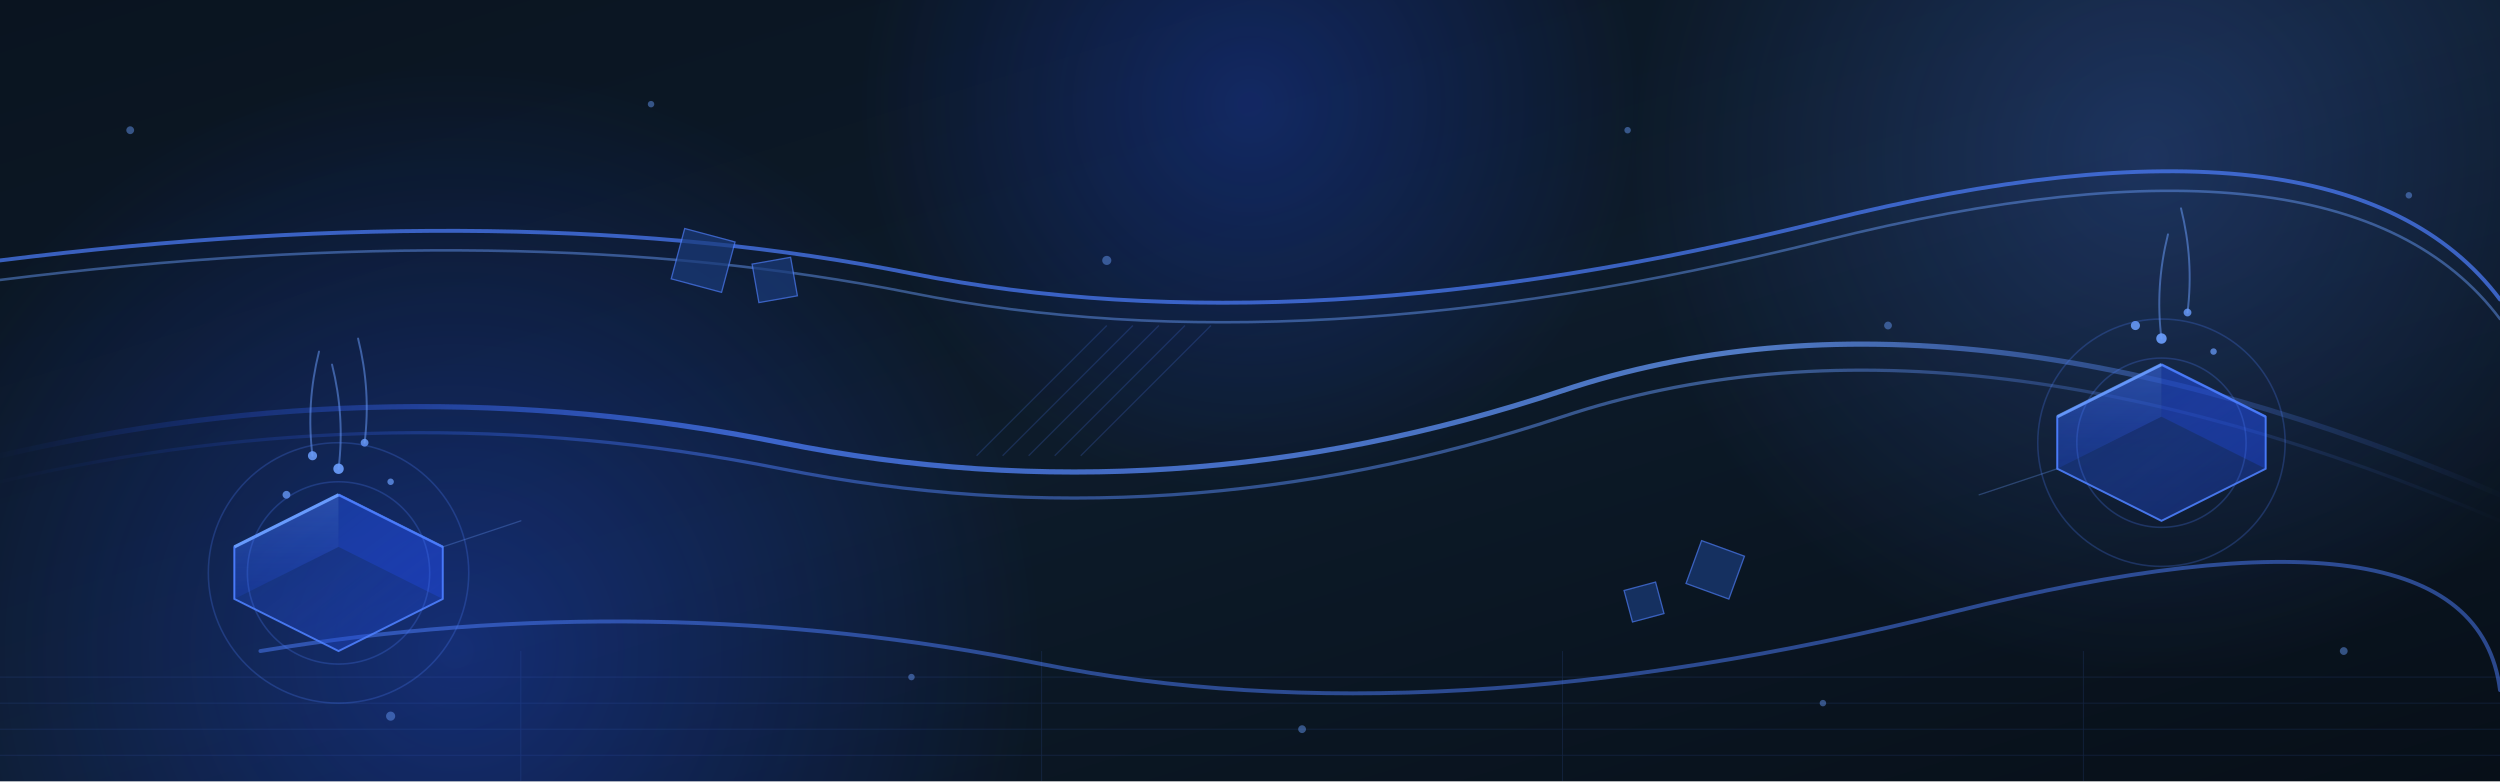
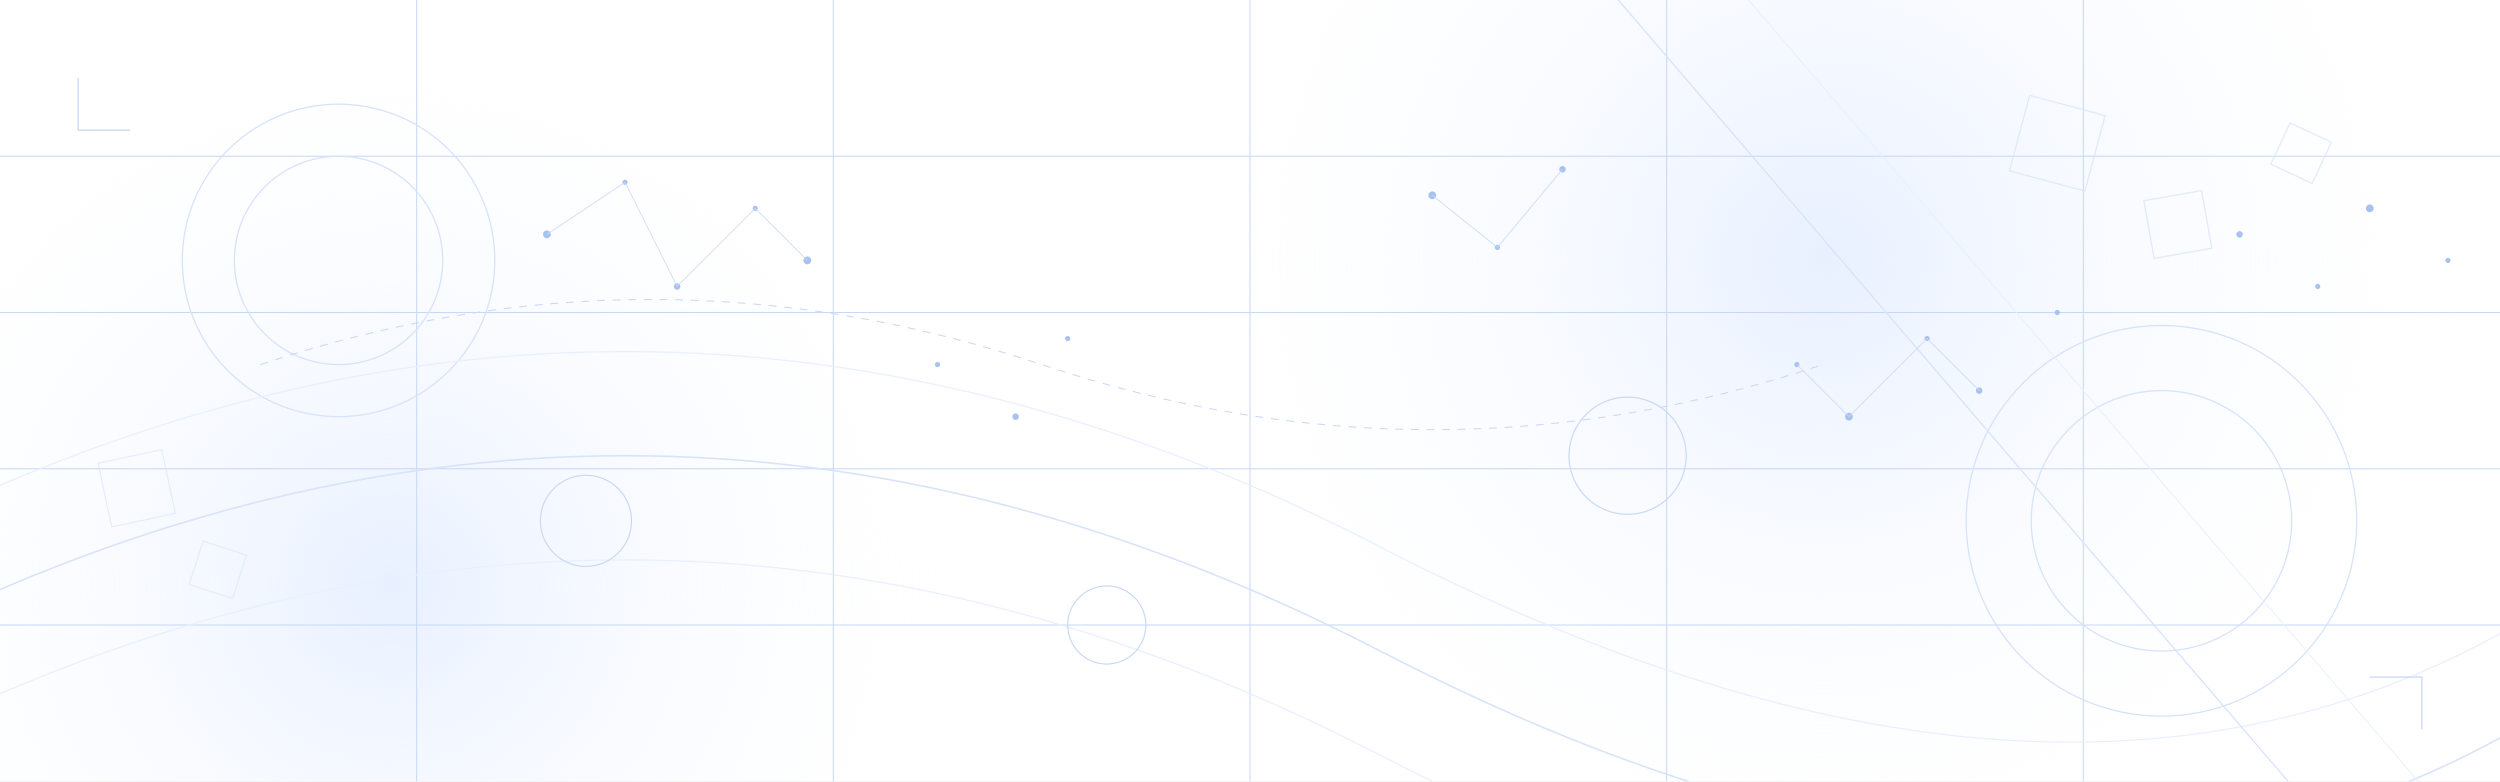
<svg xmlns="http://www.w3.org/2000/svg" viewBox="0 0 1920 600" preserveAspectRatio="xMidYMid slice">
  <defs>
-     <linearGradient id="fr-bg" x1="0%" y1="0%" x2="100%" y2="100%">
-       <stop offset="0%" stop-color="#0a1420" />
-       <stop offset="50%" stop-color="#0d1b2a" />
-       <stop offset="100%" stop-color="#070f18" />
-     </linearGradient>
-     <radialGradient id="fr-orb1" cx="50%" cy="50%" r="50%">
-       <stop offset="0%" stop-color="#2251ff" stop-opacity="0.35" />
-       <stop offset="100%" stop-color="#2251ff" stop-opacity="0" />
+     <radialGradient id="f-orb" cx="50%" cy="50%" r="50%">
+       <stop offset="0%" stop-color="#e8f0ff" stop-opacity="1" />
+       <stop offset="100%" stop-color="#ffffff" stop-opacity="0" />
    </radialGradient>
-     <radialGradient id="fr-orb2" cx="50%" cy="50%" r="50%">
-       <stop offset="0%" stop-color="#4d7fff" stop-opacity="0.25" />
-       <stop offset="100%" stop-color="#4d7fff" stop-opacity="0" />
-     </radialGradient>
-     <linearGradient id="fr-stream" x1="0%" y1="0%" x2="100%" y2="0%">
-       <stop offset="0%" stop-color="#2251ff" stop-opacity="0" />
-       <stop offset="30%" stop-color="#4d7fff" stop-opacity="0.8" />
-       <stop offset="70%" stop-color="#6b9fff" stop-opacity="0.8" />
+     <linearGradient id="f-line" x1="0%" y1="0%" x2="100%" y2="0%">
+       <stop offset="0%" stop-color="#4d7fff" stop-opacity="0" />
+       <stop offset="50%" stop-color="#4d7fff" stop-opacity="0.25" />
      <stop offset="100%" stop-color="#4d7fff" stop-opacity="0" />
    </linearGradient>
-     <linearGradient id="fr-shape" x1="0%" y1="0%" x2="100%" y2="100%">
-       <stop offset="0%" stop-color="#1a3a7a" stop-opacity="0.7" />
-       <stop offset="100%" stop-color="#2251ff" stop-opacity="0.3" />
-     </linearGradient>
-     <linearGradient id="fr-shape-side" x1="0%" y1="0%" x2="0%" y2="100%">
-       <stop offset="0%" stop-color="#4d7fff" stop-opacity="0.5" />
-       <stop offset="100%" stop-color="#2251ff" stop-opacity="0.2" />
-     </linearGradient>
  </defs>
-   <rect width="1920" height="600" fill="url(#fr-bg)" />
-   <circle cx="350" cy="500" r="450" fill="url(#fr-orb1)" />
-   <circle cx="1650" cy="120" r="400" fill="url(#fr-orb2)" />
-   <circle cx="960" cy="80" r="300" fill="url(#fr-orb1)" opacity="0.8" />
-   <g fill="none" stroke-linecap="round">
-     <path d="M 0 350 Q 300 280 600 340 T 1200 300 T 1920 380" stroke="url(#fr-stream)" stroke-width="4" opacity="0.9" />
-     <path d="M 0 370 Q 300 300 600 360 T 1200 320 T 1920 400" stroke="url(#fr-stream)" stroke-width="2.5" opacity="0.6" />
-     <path d="M 0 200 Q 400 150 700 210 T 1400 170 T 1920 230" stroke="#4d7fff" stroke-width="3" opacity="0.7" />
-     <path d="M 0 215 Q 400 165 700 225 T 1400 185 T 1920 245" stroke="#6b9fff" stroke-width="2" opacity="0.45" />
-     <path d="M 200 500 Q 500 450 800 510 T 1500 470 T 1920 530" stroke="#4d7fff" stroke-width="3" opacity="0.5" />
+   <rect width="1920" height="600" fill="#ffffff" />
+   <circle cx="1400" cy="200" r="500" fill="url(#f-orb)" />
+   <circle cx="300" cy="450" r="450" fill="url(#f-orb)" />
+   <g stroke="#c8d8f5" stroke-width="0.8" fill="none">
+     <line x1="0" y1="120" x2="1920" y2="120" />
+     <line x1="0" y1="240" x2="1920" y2="240" />
+     <line x1="0" y1="360" x2="1920" y2="360" />
+     <line x1="0" y1="480" x2="1920" y2="480" />
  </g>
-   <g>
-     <polygon points="180,420 260,380 340,420 340,460 260,500 180,460" fill="url(#fr-shape)" stroke="#4d7fff" stroke-width="1.5" opacity="0.9" />
-     <polygon points="180,420 260,380 260,420 180,460" fill="url(#fr-shape-side)" opacity="0.7" />
-     <polygon points="260,380 340,420 340,460 260,420" fill="#2251ff" opacity="0.25" />
-     <line x1="180" y1="420" x2="260" y2="380" stroke="#6b9fff" stroke-width="2.5" opacity="0.9" />
-     <line x1="260" y1="380" x2="340" y2="420" stroke="#4d7fff" stroke-width="2" opacity="0.7" />
-     <line x1="180" y1="420" x2="180" y2="460" stroke="#4d7fff" stroke-width="1" opacity="0.6" />
-     <line x1="340" y1="420" x2="340" y2="460" stroke="#4d7fff" stroke-width="1" opacity="0.5" />
+   <g stroke="#c8d8f5" stroke-width="0.8" fill="none">
+     <line x1="320" y1="0" x2="320" y2="600" />
+     <line x1="640" y1="0" x2="640" y2="600" />
+     <line x1="960" y1="0" x2="960" y2="600" />
+     <line x1="1280" y1="0" x2="1280" y2="600" />
+     <line x1="1600" y1="0" x2="1600" y2="600" />
  </g>
-   <g>
-     <polygon points="1580,320 1660,280 1740,320 1740,360 1660,400 1580,360" fill="url(#fr-shape)" stroke="#4d7fff" stroke-width="1.5" opacity="0.9" />
-     <polygon points="1580,320 1660,280 1660,320 1580,360" fill="url(#fr-shape-side)" opacity="0.7" />
-     <polygon points="1660,280 1740,320 1740,360 1660,320" fill="#2251ff" opacity="0.25" />
-     <line x1="1580" y1="320" x2="1660" y2="280" stroke="#6b9fff" stroke-width="2.5" opacity="0.8" />
-     <line x1="1660" y1="280" x2="1740" y2="320" stroke="#4d7fff" stroke-width="2" opacity="0.6" />
-     <line x1="1580" y1="320" x2="1580" y2="360" stroke="#4d7fff" stroke-width="1" opacity="0.6" />
-     <line x1="1740" y1="320" x2="1740" y2="360" stroke="#4d7fff" stroke-width="1" opacity="0.5" />
+   <g fill="none" stroke="#d6e3fa" stroke-width="1">
+     <circle cx="260" cy="200" r="80" />
+     <circle cx="260" cy="200" r="120" />
+     <circle cx="1660" cy="400" r="100" />
+     <circle cx="1660" cy="400" r="150" />
  </g>
-   <g fill="#6b9fff">
-     <circle cx="260" cy="360" r="4" opacity="0.9" />
-     <circle cx="280" cy="340" r="3" opacity="0.8" />
-     <circle cx="240" cy="350" r="3.5" opacity="0.85" />
-     <circle cx="300" cy="370" r="2.5" opacity="0.7" />
-     <circle cx="220" cy="380" r="3" opacity="0.75" />
-     <circle cx="1660" cy="260" r="4" opacity="0.9" />
-     <circle cx="1680" cy="240" r="3" opacity="0.8" />
-     <circle cx="1640" cy="250" r="3.5" opacity="0.85" />
-     <circle cx="1700" cy="270" r="2.5" opacity="0.7" />
+   <path d="M -100 500 Q 480 200 1060 500 T 2020 500" fill="none" stroke="#d6e3fa" stroke-width="1.2" />
+   <path d="M -100 420 Q 480 120 1060 420 T 2020 420" fill="none" stroke="#e8f0ff" stroke-width="1" />
+   <path d="M -100 580 Q 480 280 1060 580 T 2020 580" fill="none" stroke="#e8f0ff" stroke-width="1" />
+   <path d="M 1200 -50 Q 1500 300 1800 650" fill="none" stroke="#d6e3fa" stroke-width="1" />
+   <path d="M 1300 -50 Q 1600 300 1900 650" fill="none" stroke="#e8f0ff" stroke-width="0.8" />
+   <g fill="#a8c2f0">
+     <circle cx="420" cy="180" r="3" />
+     <circle cx="480" cy="140" r="2" />
+     <circle cx="520" cy="220" r="2.5" />
+     <circle cx="580" cy="160" r="2" />
+     <circle cx="620" cy="200" r="3" />
+     <circle cx="720" cy="280" r="2" />
+     <circle cx="780" cy="320" r="2.5" />
+     <circle cx="820" cy="260" r="2" />
+     <circle cx="1100" cy="150" r="3" />
+     <circle cx="1150" cy="190" r="2" />
+     <circle cx="1200" cy="130" r="2.5" />
+     <circle cx="1380" cy="280" r="2" />
+     <circle cx="1420" cy="320" r="3" />
+     <circle cx="1480" cy="260" r="2" />
+     <circle cx="1520" cy="300" r="2.5" />
+     <circle cx="1580" cy="240" r="2" />
+     <circle cx="1720" cy="180" r="2.5" />
+     <circle cx="1780" cy="220" r="2" />
+     <circle cx="1820" cy="160" r="3" />
+     <circle cx="1880" cy="200" r="2" />
  </g>
-   <g stroke="#6b9fff" stroke-width="1.5" fill="none" opacity="0.5" stroke-linecap="round">
-     <path d="M 260 360 Q 265 320 255 280" />
-     <path d="M 280 340 Q 285 300 275 260" />
-     <path d="M 240 350 Q 235 310 245 270" />
-     <path d="M 1660 260 Q 1655 220 1665 180" />
-     <path d="M 1680 240 Q 1685 200 1675 160" />
+   <g stroke="#c8d8f5" stroke-width="0.6" fill="none">
+     <line x1="420" y1="180" x2="480" y2="140" />
+     <line x1="480" y1="140" x2="520" y2="220" />
+     <line x1="520" y1="220" x2="580" y2="160" />
+     <line x1="580" y1="160" x2="620" y2="200" />
+     <line x1="1100" y1="150" x2="1150" y2="190" />
+     <line x1="1150" y1="190" x2="1200" y2="130" />
+     <line x1="1380" y1="280" x2="1420" y2="320" />
+     <line x1="1420" y1="320" x2="1480" y2="260" />
+     <line x1="1480" y1="260" x2="1520" y2="300" />
  </g>
-   <g fill="#1a3a7a" stroke="#4d7fff" stroke-width="1" opacity="0.7">
-     <rect x="520" y="180" width="40" height="40" transform="rotate(15 540 200)" />
-     <rect x="580" y="200" width="30" height="30" transform="rotate(-10 595 215)" />
-     <rect x="1300" y="420" width="35" height="35" transform="rotate(20 1317 437)" />
-     <rect x="1250" y="450" width="25" height="25" transform="rotate(-15 1262 462)" />
+   <g fill="none" stroke="#c8d8f5" stroke-width="0.9">
+     <circle cx="450" cy="400" r="35" />
+     <circle cx="1250" cy="350" r="45" />
+     <circle cx="850" cy="480" r="30" />
  </g>
-   <g stroke="#4d7fff" stroke-width="0.6" fill="none" opacity="0.15">
-     <line x1="0" y1="520" x2="1920" y2="520" />
-     <line x1="0" y1="540" x2="1920" y2="540" />
-     <line x1="0" y1="560" x2="1920" y2="560" />
-     <line x1="0" y1="580" x2="1920" y2="580" />
-     <line x1="400" y1="500" x2="400" y2="600" />
-     <line x1="800" y1="500" x2="800" y2="600" />
-     <line x1="1200" y1="500" x2="1200" y2="600" />
-     <line x1="1600" y1="500" x2="1600" y2="600" />
+   <g stroke="#c8d8f5" stroke-width="1" fill="none">
+     <path d="M 60 60 L 60 100 L 100 100" />
+     <path d="M 1860 560 L 1860 520 L 1820 520" />
  </g>
-   <g fill="none" stroke="#4d7fff" stroke-width="1.2" opacity="0.25">
-     <circle cx="260" cy="440" r="70" />
-     <circle cx="260" cy="440" r="100" />
-     <circle cx="1660" cy="340" r="65" />
-     <circle cx="1660" cy="340" r="95" />
+   <g fill="none" stroke="#d6e3fa" stroke-width="1" opacity="0.7">
+     <rect x="1550" y="80" width="60" height="60" transform="rotate(15 1580 110)" />
+     <rect x="1650" y="150" width="45" height="45" transform="rotate(-10 1672 172)" />
+     <rect x="1750" y="100" width="35" height="35" transform="rotate(25 1767 117)" />
  </g>
-   <g fill="#6b9fff" opacity="0.45">
-     <circle cx="100" cy="100" r="3" />
-     <circle cx="500" cy="80" r="2.5" />
-     <circle cx="850" cy="200" r="3.5" />
-     <circle cx="1250" cy="100" r="2.5" />
-     <circle cx="1450" cy="250" r="3" />
-     <circle cx="1850" cy="150" r="2.5" />
-     <circle cx="300" cy="550" r="3.5" />
-     <circle cx="700" cy="520" r="2.5" />
-     <circle cx="1000" cy="560" r="3" />
-     <circle cx="1400" cy="540" r="2.5" />
-     <circle cx="1800" cy="500" r="3" />
+   <g fill="none" stroke="#d6e3fa" stroke-width="0.9" opacity="0.6">
+     <rect x="80" y="350" width="50" height="50" transform="rotate(-12 105 375)" />
+     <rect x="150" y="420" width="35" height="35" transform="rotate(18 167 437)" />
  </g>
-   <g stroke="#4d7fff" stroke-width="1" fill="none" opacity="0.2">
-     <line x1="750" y1="350" x2="850" y2="250" />
-     <line x1="770" y1="350" x2="870" y2="250" />
-     <line x1="790" y1="350" x2="890" y2="250" />
-     <line x1="810" y1="350" x2="910" y2="250" />
-     <line x1="830" y1="350" x2="930" y2="250" />
-   </g>
-   <g stroke="#6b9fff" stroke-width="1" fill="none" opacity="0.3" stroke-linecap="round">
-     <line x1="340" y1="420" x2="400" y2="400" />
-     <line x1="1580" y1="360" x2="1520" y2="380" />
-   </g>
+   <path d="M 200 280 Q 500 180 800 280 T 1400 280" fill="none" stroke="#c8d8f5" stroke-width="0.8" stroke-dasharray="6 6" />
</svg>
